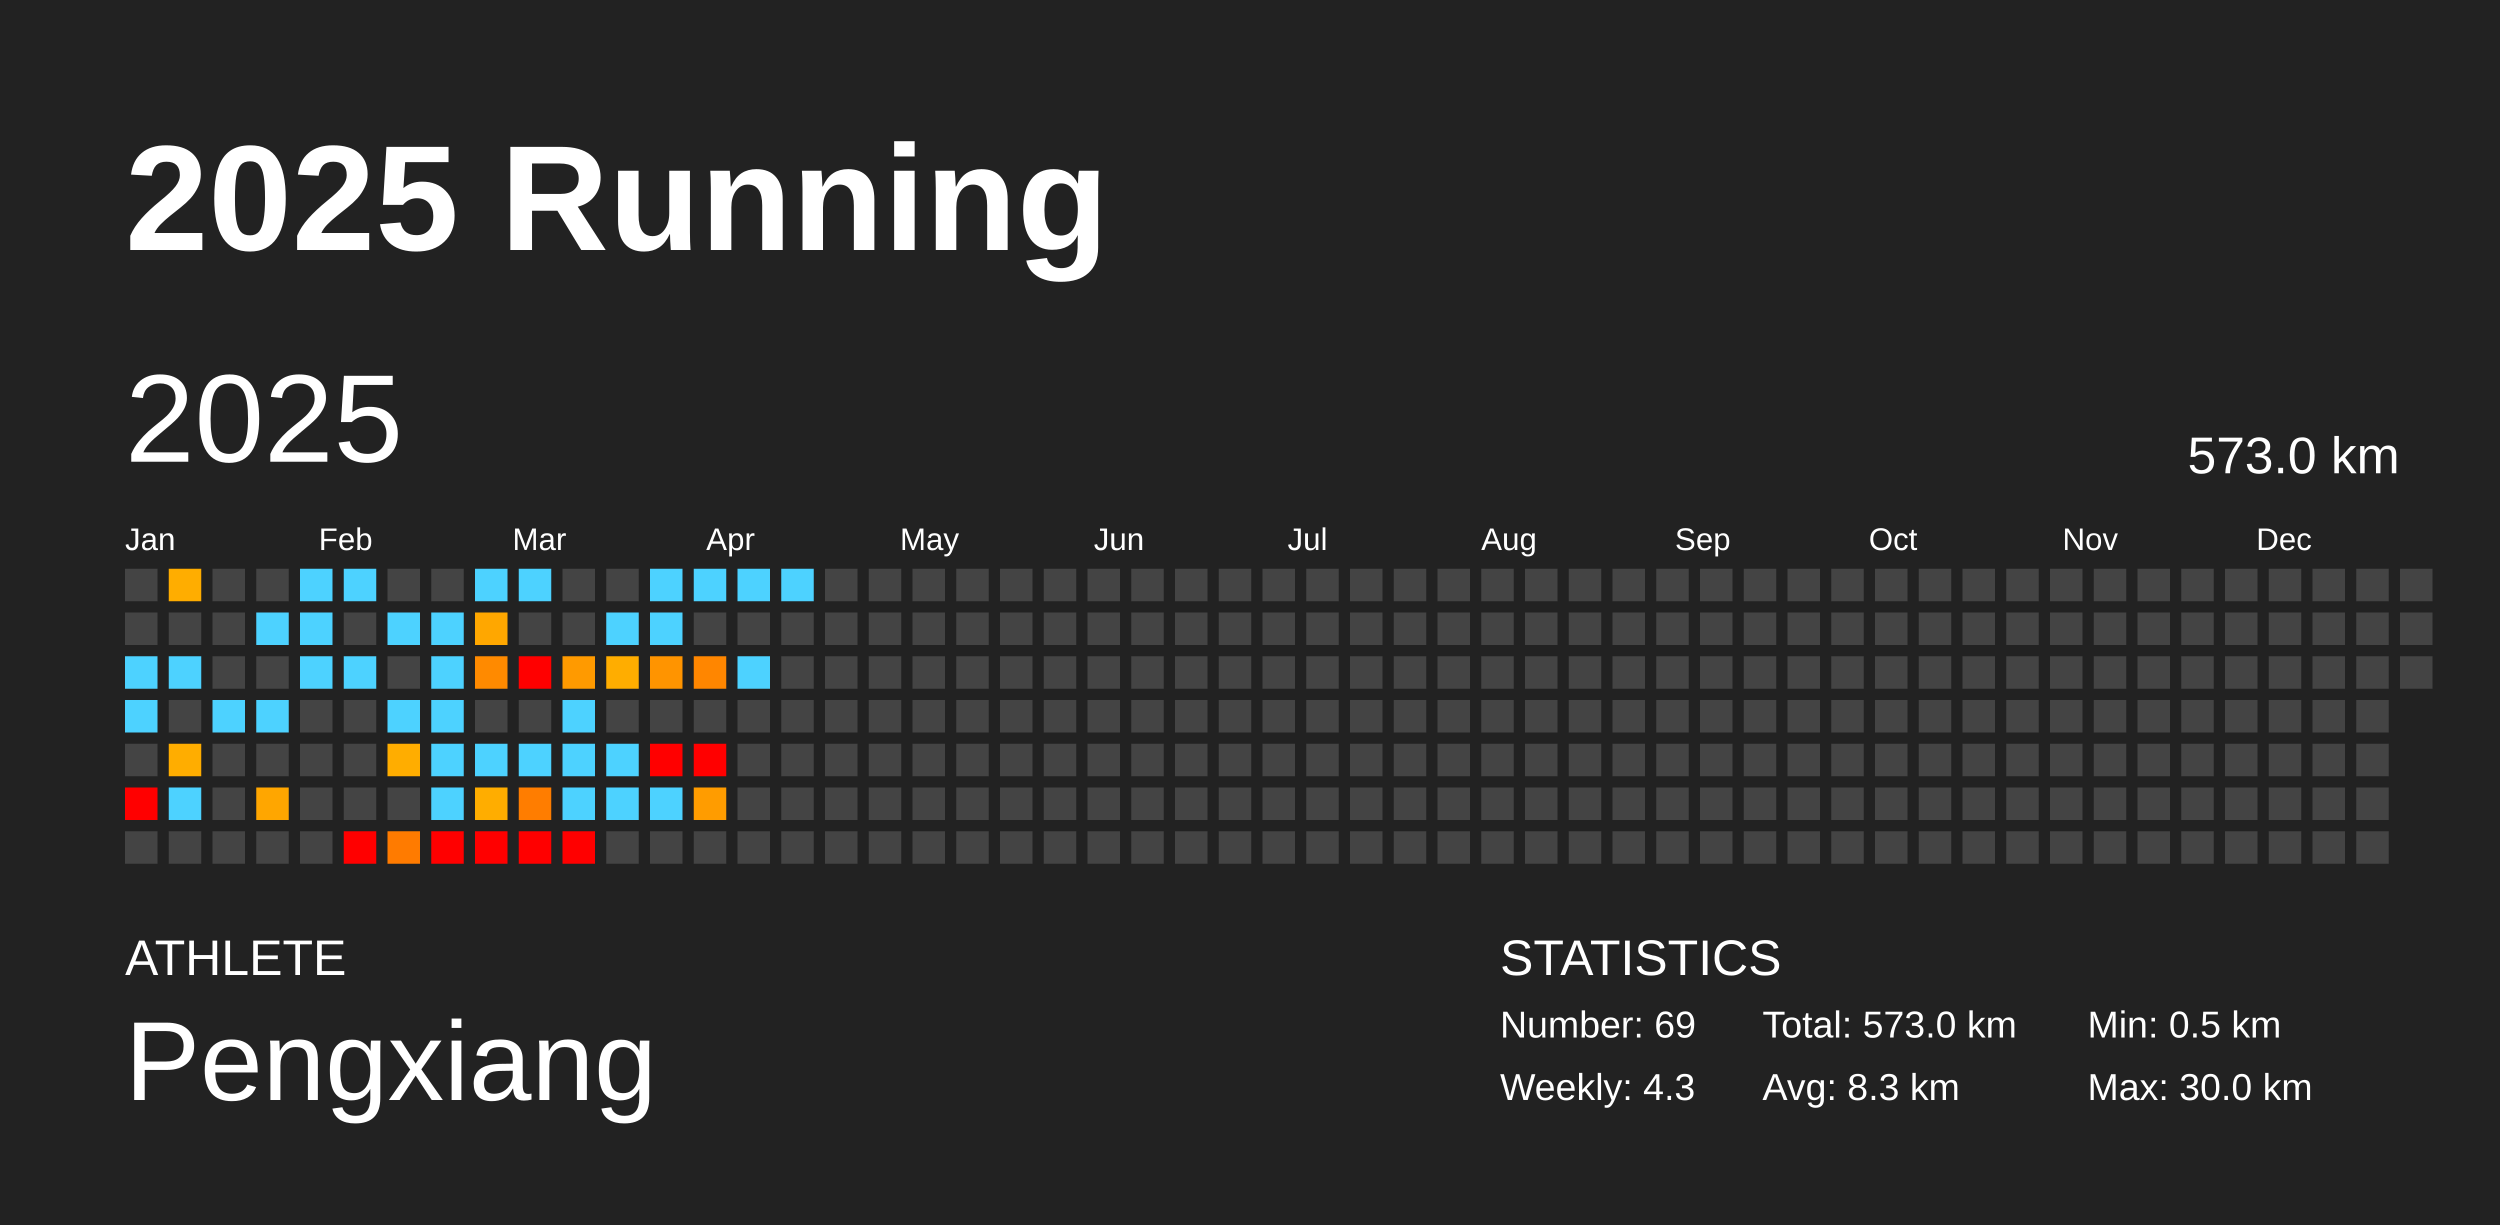
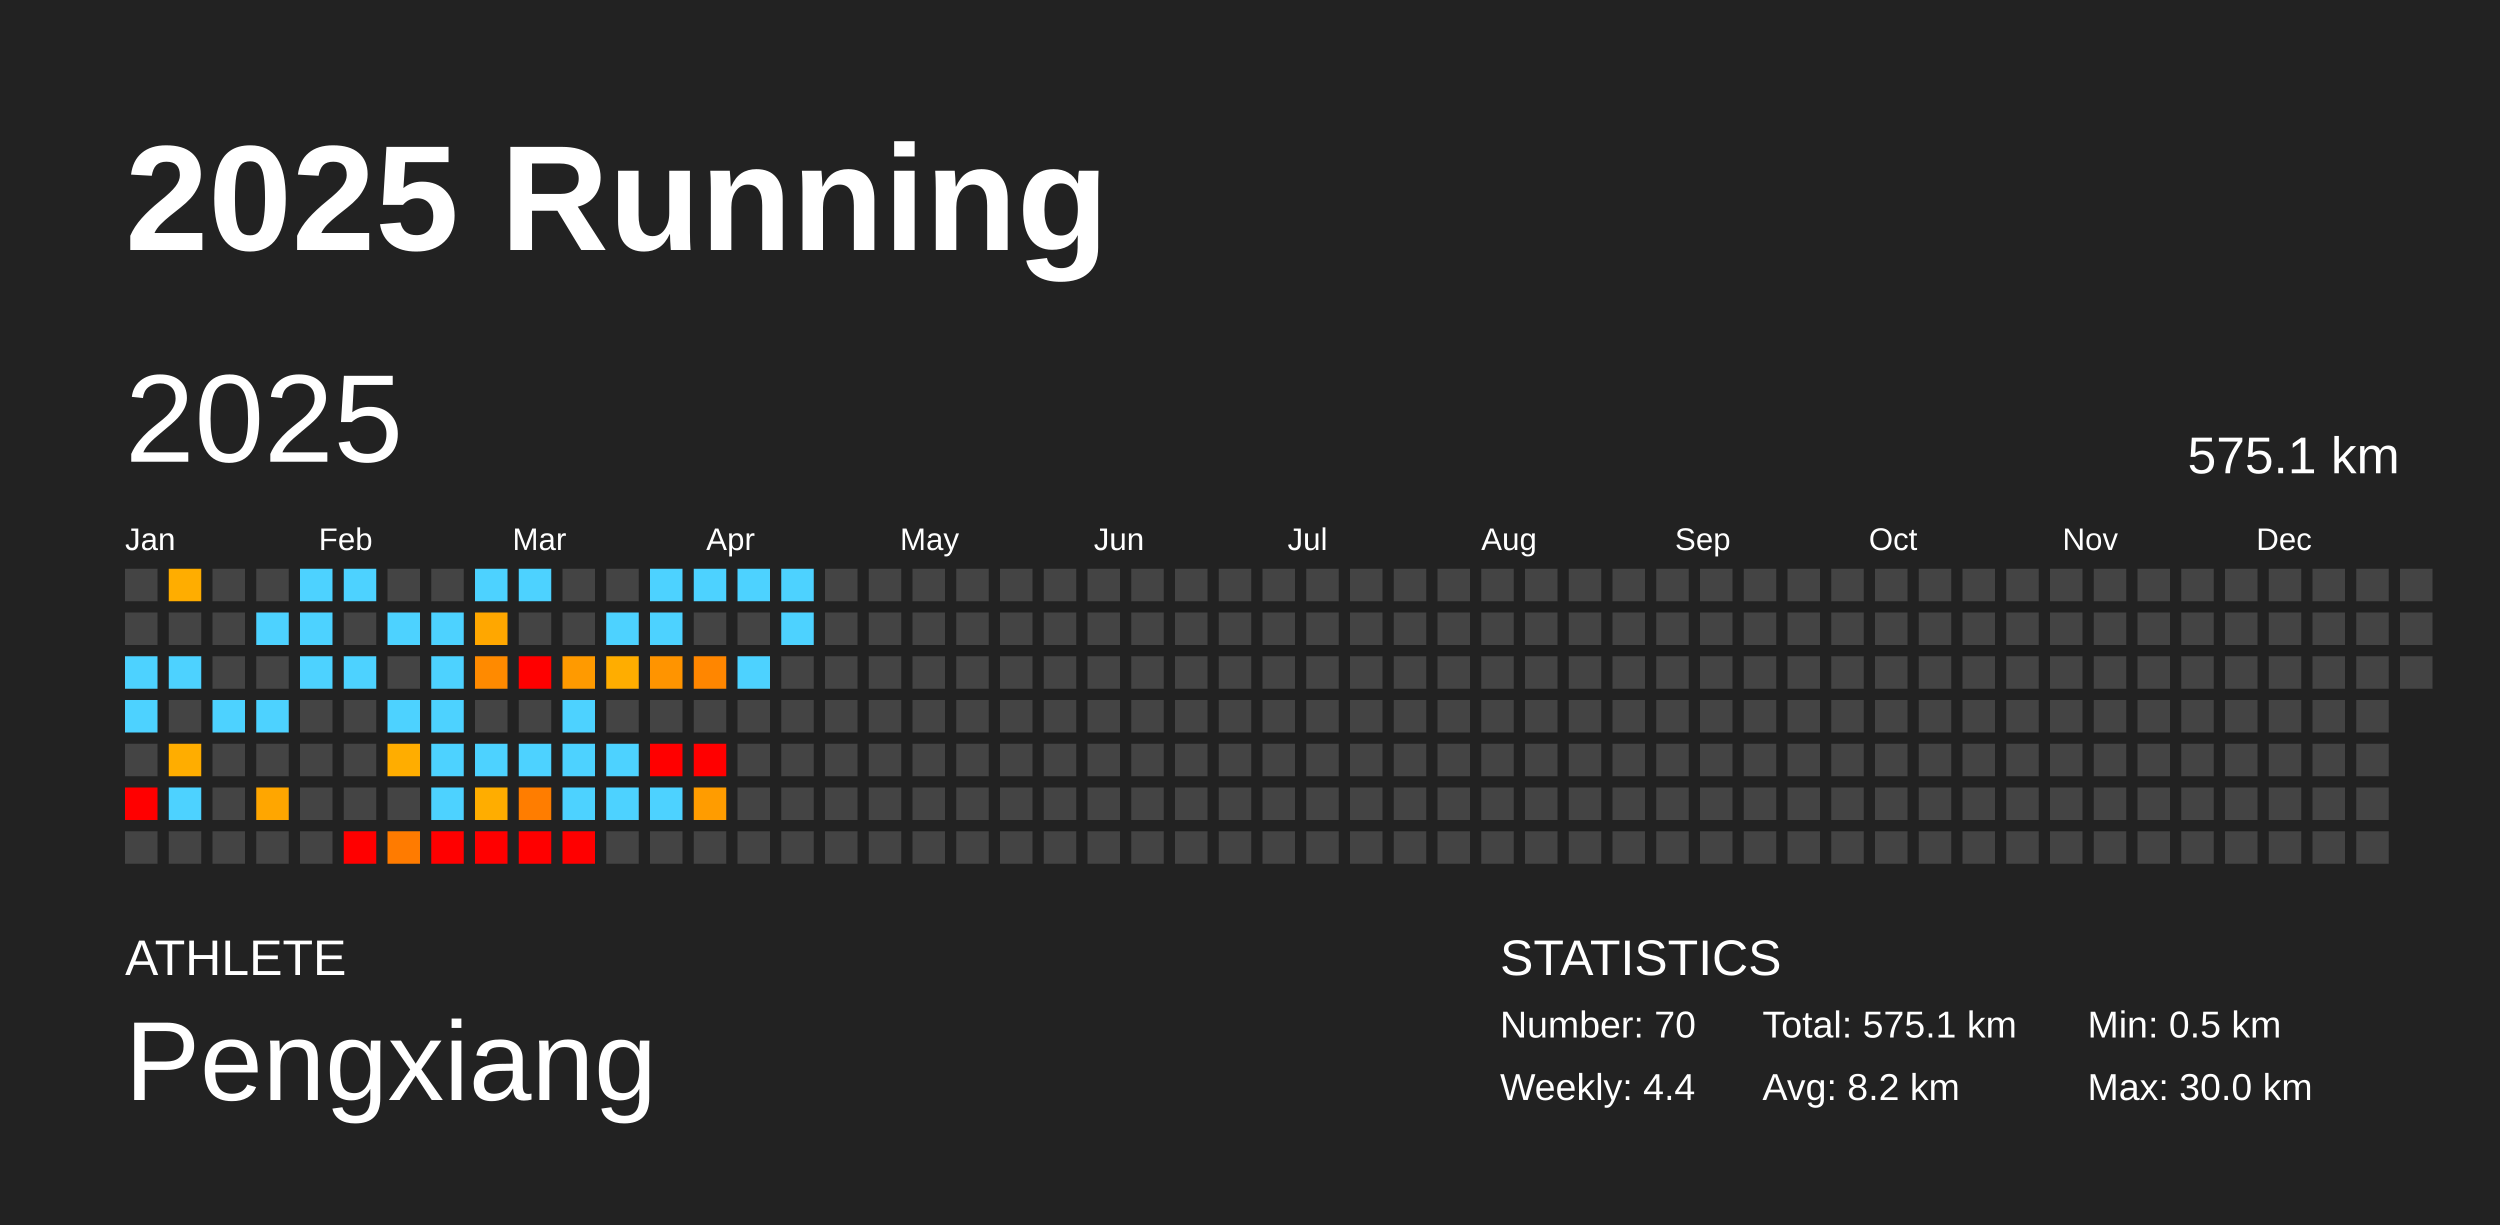
<svg xmlns="http://www.w3.org/2000/svg" baseProfile="full" height="98mm" version="1.1" viewBox="0,0,200,98" width="200mm">
  <defs />
  <rect fill="#222222" height="98" width="200" x="0" y="0" />
  <text fill="#FFFFFF" style="font-size:12px; font-family:Arial; font-weight:bold;" x="10" y="20">2025 Running</text>
  <text fill="#FFFFFF" style="font-size:4px; font-family:Arial" x="10" y="78">ATHLETE</text>
  <text fill="#FFFFFF" style="font-size:9px; font-family:Arial" x="10" y="88">Pengxiang</text>
  <text fill="#FFFFFF" style="font-size:4px; font-family:Arial" x="120" y="78">STATISTICS</text>
-   <text fill="#FFFFFF" style="font-size:3px; font-family:Arial" x="120" y="83">Number: 69</text>
-   <text fill="#FFFFFF" style="font-size:3px; font-family:Arial" x="120" y="88">Weekly: 4.3</text>
-   <text fill="#FFFFFF" style="font-size:3px; font-family:Arial" x="141" y="83">Total: 573.0 km</text>
-   <text fill="#FFFFFF" style="font-size:3px; font-family:Arial" x="141" y="88">Avg: 8.3 km</text>
+   <text fill="#FFFFFF" style="font-size:3px; font-family:Arial" x="120" y="83">Number: 70</text>
+   <text fill="#FFFFFF" style="font-size:3px; font-family:Arial" x="120" y="88">Weekly: 4.4</text>
+   <text fill="#FFFFFF" style="font-size:3px; font-family:Arial" x="141" y="83">Total: 575.1 km</text>
+   <text fill="#FFFFFF" style="font-size:3px; font-family:Arial" x="141" y="88">Avg: 8.2 km</text>
  <text fill="#FFFFFF" style="font-size:3px; font-family:Arial" x="167" y="83">Min: 0.5 km</text>
  <text fill="#FFFFFF" style="font-size:3px; font-family:Arial" x="167" y="88">Max: 30.0 km</text>
  <text dominant-baseline="hanging" fill="#FFFFFF" style="font-size:10.0px; font-family:Arial;" x="10" y="30">2025</text>
-   <text dominant-baseline="hanging" fill="#FFFFFF" style="font-size:4.125px; font-family:Arial;" x="175" y="35">573.0 km</text>
+   <text dominant-baseline="hanging" fill="#FFFFFF" style="font-size:4.125px; font-family:Arial;" x="175" y="35">575.1 km</text>
  <text fill="#FFFFFF" style="font-size:2.5px; font-family:Arial" x="10.0" y="44">Jan</text>
  <text fill="#FFFFFF" style="font-size:2.5px; font-family:Arial" x="25.5" y="44">Feb</text>
  <text fill="#FFFFFF" style="font-size:2.5px; font-family:Arial" x="41.0" y="44">Mar</text>
  <text fill="#FFFFFF" style="font-size:2.5px; font-family:Arial" x="56.5" y="44">Apr</text>
  <text fill="#FFFFFF" style="font-size:2.5px; font-family:Arial" x="72.0" y="44">May</text>
  <text fill="#FFFFFF" style="font-size:2.5px; font-family:Arial" x="87.5" y="44">Jun</text>
  <text fill="#FFFFFF" style="font-size:2.5px; font-family:Arial" x="103.0" y="44">Jul</text>
  <text fill="#FFFFFF" style="font-size:2.5px; font-family:Arial" x="118.5" y="44">Aug</text>
  <text fill="#FFFFFF" style="font-size:2.5px; font-family:Arial" x="134.0" y="44">Sep</text>
  <text fill="#FFFFFF" style="font-size:2.5px; font-family:Arial" x="149.5" y="44">Oct</text>
  <text fill="#FFFFFF" style="font-size:2.5px; font-family:Arial" x="165.0" y="44">Nov</text>
  <text fill="#FFFFFF" style="font-size:2.5px; font-family:Arial" x="180.5" y="44">Dec</text>
  <rect fill="#444444" height="2.6" width="2.6" x="10.0" y="45.5" />
  <rect fill="#444444" height="2.6" width="2.6" x="10.0" y="49.0" />
  <rect fill="#4dd2ff" height="2.6" width="2.6" x="10.0" y="52.5" />
  <rect fill="#4dd2ff" height="2.6" width="2.6" x="10.0" y="56.0" />
  <rect fill="#444444" height="2.6" width="2.6" x="10.0" y="59.5" />
  <rect fill="red" height="2.6" width="2.6" x="10.0" y="63.0" />
  <rect fill="#444444" height="2.6" width="2.6" x="10.0" y="66.5" />
  <rect fill="#ffad00" height="2.6" width="2.6" x="13.5" y="45.5" />
  <rect fill="#444444" height="2.6" width="2.6" x="13.5" y="49.0" />
  <rect fill="#4dd2ff" height="2.6" width="2.6" x="13.5" y="52.5" />
  <rect fill="#444444" height="2.6" width="2.6" x="13.5" y="56.0" />
  <rect fill="#ffad00" height="2.6" width="2.6" x="13.5" y="59.5" />
  <rect fill="#4dd2ff" height="2.6" width="2.6" x="13.5" y="63.0" />
  <rect fill="#444444" height="2.6" width="2.6" x="13.5" y="66.5" />
  <rect fill="#444444" height="2.6" width="2.6" x="17.0" y="45.5" />
  <rect fill="#444444" height="2.6" width="2.6" x="17.0" y="49.0" />
  <rect fill="#444444" height="2.6" width="2.6" x="17.0" y="52.5" />
  <rect fill="#4dd2ff" height="2.6" width="2.6" x="17.0" y="56.0" />
  <rect fill="#444444" height="2.6" width="2.6" x="17.0" y="59.5" />
  <rect fill="#444444" height="2.6" width="2.6" x="17.0" y="63.0" />
  <rect fill="#444444" height="2.6" width="2.6" x="17.0" y="66.5" />
  <rect fill="#444444" height="2.6" width="2.6" x="20.5" y="45.5" />
  <rect fill="#4dd2ff" height="2.6" width="2.6" x="20.5" y="49.0" />
  <rect fill="#444444" height="2.6" width="2.6" x="20.5" y="52.5" />
  <rect fill="#4dd2ff" height="2.6" width="2.6" x="20.5" y="56.0" />
  <rect fill="#444444" height="2.6" width="2.6" x="20.5" y="59.5" />
  <rect fill="#ffa600" height="2.6" width="2.6" x="20.5" y="63.0" />
  <rect fill="#444444" height="2.6" width="2.6" x="20.5" y="66.5" />
  <rect fill="#4dd2ff" height="2.6" width="2.6" x="24.0" y="45.5" />
  <rect fill="#4dd2ff" height="2.6" width="2.6" x="24.0" y="49.0" />
  <rect fill="#4dd2ff" height="2.6" width="2.6" x="24.0" y="52.5" />
  <rect fill="#444444" height="2.6" width="2.6" x="24.0" y="56.0" />
  <rect fill="#444444" height="2.6" width="2.6" x="24.0" y="59.5" />
  <rect fill="#444444" height="2.6" width="2.6" x="24.0" y="63.0" />
  <rect fill="#444444" height="2.6" width="2.6" x="24.0" y="66.5" />
  <rect fill="#4dd2ff" height="2.6" width="2.6" x="27.5" y="45.5" />
  <rect fill="#444444" height="2.6" width="2.6" x="27.5" y="49.0" />
  <rect fill="#4dd2ff" height="2.6" width="2.6" x="27.5" y="52.5" />
  <rect fill="#444444" height="2.6" width="2.6" x="27.5" y="56.0" />
  <rect fill="#444444" height="2.6" width="2.6" x="27.5" y="59.5" />
  <rect fill="#444444" height="2.6" width="2.6" x="27.5" y="63.0" />
  <rect fill="red" height="2.6" width="2.6" x="27.5" y="66.5" />
  <rect fill="#444444" height="2.6" width="2.6" x="31.0" y="45.5" />
  <rect fill="#4dd2ff" height="2.6" width="2.6" x="31.0" y="49.0" />
  <rect fill="#444444" height="2.6" width="2.6" x="31.0" y="52.5" />
  <rect fill="#4dd2ff" height="2.6" width="2.6" x="31.0" y="56.0" />
  <rect fill="#ffad00" height="2.6" width="2.6" x="31.0" y="59.5" />
  <rect fill="#444444" height="2.6" width="2.6" x="31.0" y="63.0" />
  <rect fill="#ff7b00" height="2.6" width="2.6" x="31.0" y="66.5" />
  <rect fill="#444444" height="2.6" width="2.6" x="34.5" y="45.5" />
  <rect fill="#4dd2ff" height="2.6" width="2.6" x="34.5" y="49.0" />
  <rect fill="#4dd2ff" height="2.6" width="2.6" x="34.5" y="52.5" />
  <rect fill="#4dd2ff" height="2.6" width="2.6" x="34.5" y="56.0" />
  <rect fill="#4dd2ff" height="2.6" width="2.6" x="34.5" y="59.5" />
  <rect fill="#4dd2ff" height="2.6" width="2.6" x="34.5" y="63.0" />
  <rect fill="red" height="2.6" width="2.6" x="34.5" y="66.5" />
  <rect fill="#4dd2ff" height="2.6" width="2.6" x="38.0" y="45.5" />
  <rect fill="#ffa700" height="2.6" width="2.6" x="38.0" y="49.0" />
  <rect fill="#ff8a00" height="2.6" width="2.6" x="38.0" y="52.5" />
  <rect fill="#444444" height="2.6" width="2.6" x="38.0" y="56.0" />
  <rect fill="#4dd2ff" height="2.6" width="2.6" x="38.0" y="59.5" />
  <rect fill="#ffad00" height="2.6" width="2.6" x="38.0" y="63.0" />
  <rect fill="red" height="2.6" width="2.6" x="38.0" y="66.5" />
  <rect fill="#4dd2ff" height="2.6" width="2.6" x="41.5" y="45.5" />
  <rect fill="#444444" height="2.6" width="2.6" x="41.5" y="49.0" />
  <rect fill="red" height="2.6" width="2.6" x="41.5" y="52.5" />
  <rect fill="#444444" height="2.6" width="2.6" x="41.5" y="56.0" />
  <rect fill="#4dd2ff" height="2.6" width="2.6" x="41.5" y="59.5" />
  <rect fill="#ff7d00" height="2.6" width="2.6" x="41.5" y="63.0" />
  <rect fill="red" height="2.6" width="2.6" x="41.5" y="66.5" />
  <rect fill="#444444" height="2.6" width="2.6" x="45.0" y="45.5" />
  <rect fill="#444444" height="2.6" width="2.6" x="45.0" y="49.0" />
  <rect fill="#ff9a00" height="2.6" width="2.6" x="45.0" y="52.5" />
  <rect fill="#4dd2ff" height="2.6" width="2.6" x="45.0" y="56.0" />
  <rect fill="#4dd2ff" height="2.6" width="2.6" x="45.0" y="59.5" />
  <rect fill="#4dd2ff" height="2.6" width="2.6" x="45.0" y="63.0" />
  <rect fill="red" height="2.6" width="2.6" x="45.0" y="66.5" />
  <rect fill="#444444" height="2.6" width="2.6" x="48.5" y="45.5" />
  <rect fill="#4dd2ff" height="2.6" width="2.6" x="48.5" y="49.0" />
  <rect fill="#ffad00" height="2.6" width="2.6" x="48.5" y="52.5" />
  <rect fill="#444444" height="2.6" width="2.6" x="48.5" y="56.0" />
  <rect fill="#4dd2ff" height="2.6" width="2.6" x="48.5" y="59.5" />
  <rect fill="#4dd2ff" height="2.6" width="2.6" x="48.5" y="63.0" />
  <rect fill="#444444" height="2.6" width="2.6" x="48.5" y="66.5" />
  <rect fill="#4dd2ff" height="2.6" width="2.6" x="52.0" y="45.5" />
  <rect fill="#4dd2ff" height="2.6" width="2.6" x="52.0" y="49.0" />
  <rect fill="#ff9400" height="2.6" width="2.6" x="52.0" y="52.5" />
  <rect fill="#444444" height="2.6" width="2.6" x="52.0" y="56.0" />
  <rect fill="red" height="2.6" width="2.6" x="52.0" y="59.5" />
  <rect fill="#4dd2ff" height="2.6" width="2.6" x="52.0" y="63.0" />
  <rect fill="#444444" height="2.6" width="2.6" x="52.0" y="66.5" />
  <rect fill="#4dd2ff" height="2.6" width="2.6" x="55.5" y="45.5" />
  <rect fill="#444444" height="2.6" width="2.6" x="55.5" y="49.0" />
  <rect fill="#ff8600" height="2.6" width="2.6" x="55.5" y="52.5" />
  <rect fill="#444444" height="2.6" width="2.6" x="55.5" y="56.0" />
  <rect fill="red" height="2.6" width="2.6" x="55.5" y="59.5" />
  <rect fill="#ff9c00" height="2.6" width="2.6" x="55.5" y="63.0" />
  <rect fill="#444444" height="2.6" width="2.6" x="55.5" y="66.5" />
  <rect fill="#4dd2ff" height="2.6" width="2.6" x="59.0" y="45.5" />
  <rect fill="#444444" height="2.6" width="2.6" x="59.0" y="49.0" />
  <rect fill="#4dd2ff" height="2.6" width="2.6" x="59.0" y="52.5" />
  <rect fill="#444444" height="2.6" width="2.6" x="59.0" y="56.0" />
  <rect fill="#444444" height="2.6" width="2.6" x="59.0" y="59.5" />
  <rect fill="#444444" height="2.6" width="2.6" x="59.0" y="63.0" />
  <rect fill="#444444" height="2.6" width="2.6" x="59.0" y="66.5" />
  <rect fill="#4dd2ff" height="2.6" width="2.6" x="62.5" y="45.5" />
-   <rect fill="#444444" height="2.6" width="2.6" x="62.5" y="49.0" />
+   <rect fill="#4dd2ff" height="2.6" width="2.6" x="62.5" y="49.0" />
  <rect fill="#444444" height="2.6" width="2.6" x="62.5" y="52.5" />
  <rect fill="#444444" height="2.6" width="2.6" x="62.5" y="56.0" />
  <rect fill="#444444" height="2.6" width="2.6" x="62.5" y="59.5" />
  <rect fill="#444444" height="2.6" width="2.6" x="62.5" y="63.0" />
  <rect fill="#444444" height="2.6" width="2.6" x="62.5" y="66.5" />
  <rect fill="#444444" height="2.6" width="2.6" x="66.0" y="45.5" />
  <rect fill="#444444" height="2.6" width="2.6" x="66.0" y="49.0" />
  <rect fill="#444444" height="2.6" width="2.6" x="66.0" y="52.5" />
  <rect fill="#444444" height="2.6" width="2.6" x="66.0" y="56.0" />
  <rect fill="#444444" height="2.6" width="2.6" x="66.0" y="59.5" />
  <rect fill="#444444" height="2.6" width="2.6" x="66.0" y="63.0" />
  <rect fill="#444444" height="2.6" width="2.6" x="66.0" y="66.5" />
  <rect fill="#444444" height="2.6" width="2.6" x="69.5" y="45.5" />
  <rect fill="#444444" height="2.6" width="2.6" x="69.5" y="49.0" />
  <rect fill="#444444" height="2.6" width="2.6" x="69.5" y="52.5" />
  <rect fill="#444444" height="2.6" width="2.6" x="69.5" y="56.0" />
  <rect fill="#444444" height="2.6" width="2.6" x="69.5" y="59.5" />
  <rect fill="#444444" height="2.6" width="2.6" x="69.5" y="63.0" />
  <rect fill="#444444" height="2.6" width="2.6" x="69.5" y="66.5" />
  <rect fill="#444444" height="2.6" width="2.6" x="73.0" y="45.5" />
  <rect fill="#444444" height="2.6" width="2.6" x="73.0" y="49.0" />
  <rect fill="#444444" height="2.6" width="2.6" x="73.0" y="52.5" />
  <rect fill="#444444" height="2.6" width="2.6" x="73.0" y="56.0" />
  <rect fill="#444444" height="2.6" width="2.6" x="73.0" y="59.5" />
  <rect fill="#444444" height="2.6" width="2.6" x="73.0" y="63.0" />
  <rect fill="#444444" height="2.6" width="2.6" x="73.0" y="66.5" />
  <rect fill="#444444" height="2.6" width="2.6" x="76.5" y="45.5" />
  <rect fill="#444444" height="2.6" width="2.6" x="76.5" y="49.0" />
  <rect fill="#444444" height="2.6" width="2.6" x="76.5" y="52.5" />
  <rect fill="#444444" height="2.6" width="2.6" x="76.5" y="56.0" />
  <rect fill="#444444" height="2.6" width="2.6" x="76.5" y="59.5" />
  <rect fill="#444444" height="2.6" width="2.6" x="76.5" y="63.0" />
  <rect fill="#444444" height="2.6" width="2.6" x="76.5" y="66.5" />
  <rect fill="#444444" height="2.6" width="2.6" x="80.0" y="45.5" />
  <rect fill="#444444" height="2.6" width="2.6" x="80.0" y="49.0" />
  <rect fill="#444444" height="2.6" width="2.6" x="80.0" y="52.5" />
  <rect fill="#444444" height="2.6" width="2.6" x="80.0" y="56.0" />
  <rect fill="#444444" height="2.6" width="2.6" x="80.0" y="59.5" />
  <rect fill="#444444" height="2.6" width="2.6" x="80.0" y="63.0" />
  <rect fill="#444444" height="2.6" width="2.6" x="80.0" y="66.5" />
  <rect fill="#444444" height="2.6" width="2.6" x="83.5" y="45.5" />
  <rect fill="#444444" height="2.6" width="2.6" x="83.5" y="49.0" />
  <rect fill="#444444" height="2.6" width="2.6" x="83.5" y="52.5" />
  <rect fill="#444444" height="2.6" width="2.6" x="83.5" y="56.0" />
  <rect fill="#444444" height="2.6" width="2.6" x="83.5" y="59.5" />
  <rect fill="#444444" height="2.6" width="2.6" x="83.5" y="63.0" />
  <rect fill="#444444" height="2.6" width="2.6" x="83.5" y="66.5" />
  <rect fill="#444444" height="2.6" width="2.6" x="87.0" y="45.5" />
  <rect fill="#444444" height="2.6" width="2.6" x="87.0" y="49.0" />
  <rect fill="#444444" height="2.6" width="2.6" x="87.0" y="52.5" />
  <rect fill="#444444" height="2.6" width="2.6" x="87.0" y="56.0" />
  <rect fill="#444444" height="2.6" width="2.6" x="87.0" y="59.5" />
  <rect fill="#444444" height="2.6" width="2.6" x="87.0" y="63.0" />
  <rect fill="#444444" height="2.6" width="2.6" x="87.0" y="66.5" />
  <rect fill="#444444" height="2.6" width="2.6" x="90.5" y="45.5" />
  <rect fill="#444444" height="2.6" width="2.6" x="90.5" y="49.0" />
  <rect fill="#444444" height="2.6" width="2.6" x="90.5" y="52.5" />
  <rect fill="#444444" height="2.6" width="2.6" x="90.5" y="56.0" />
  <rect fill="#444444" height="2.6" width="2.6" x="90.5" y="59.5" />
  <rect fill="#444444" height="2.6" width="2.6" x="90.5" y="63.0" />
  <rect fill="#444444" height="2.6" width="2.6" x="90.5" y="66.5" />
  <rect fill="#444444" height="2.6" width="2.6" x="94.0" y="45.5" />
  <rect fill="#444444" height="2.6" width="2.6" x="94.0" y="49.0" />
  <rect fill="#444444" height="2.6" width="2.6" x="94.0" y="52.5" />
  <rect fill="#444444" height="2.6" width="2.6" x="94.0" y="56.0" />
  <rect fill="#444444" height="2.6" width="2.6" x="94.0" y="59.5" />
  <rect fill="#444444" height="2.6" width="2.6" x="94.0" y="63.0" />
  <rect fill="#444444" height="2.6" width="2.6" x="94.0" y="66.5" />
  <rect fill="#444444" height="2.6" width="2.6" x="97.5" y="45.5" />
  <rect fill="#444444" height="2.6" width="2.6" x="97.5" y="49.0" />
  <rect fill="#444444" height="2.6" width="2.6" x="97.5" y="52.5" />
  <rect fill="#444444" height="2.6" width="2.6" x="97.5" y="56.0" />
  <rect fill="#444444" height="2.6" width="2.6" x="97.5" y="59.5" />
  <rect fill="#444444" height="2.6" width="2.6" x="97.5" y="63.0" />
  <rect fill="#444444" height="2.6" width="2.6" x="97.5" y="66.5" />
  <rect fill="#444444" height="2.6" width="2.6" x="101.0" y="45.5" />
  <rect fill="#444444" height="2.6" width="2.6" x="101.0" y="49.0" />
  <rect fill="#444444" height="2.6" width="2.6" x="101.0" y="52.5" />
  <rect fill="#444444" height="2.6" width="2.6" x="101.0" y="56.0" />
  <rect fill="#444444" height="2.6" width="2.6" x="101.0" y="59.5" />
  <rect fill="#444444" height="2.6" width="2.6" x="101.0" y="63.0" />
  <rect fill="#444444" height="2.6" width="2.6" x="101.0" y="66.5" />
  <rect fill="#444444" height="2.6" width="2.6" x="104.5" y="45.5" />
  <rect fill="#444444" height="2.6" width="2.6" x="104.5" y="49.0" />
  <rect fill="#444444" height="2.6" width="2.6" x="104.5" y="52.5" />
  <rect fill="#444444" height="2.6" width="2.6" x="104.5" y="56.0" />
  <rect fill="#444444" height="2.6" width="2.6" x="104.5" y="59.5" />
  <rect fill="#444444" height="2.6" width="2.6" x="104.5" y="63.0" />
  <rect fill="#444444" height="2.6" width="2.6" x="104.5" y="66.5" />
  <rect fill="#444444" height="2.6" width="2.6" x="108.0" y="45.5" />
  <rect fill="#444444" height="2.6" width="2.6" x="108.0" y="49.0" />
  <rect fill="#444444" height="2.6" width="2.6" x="108.0" y="52.5" />
  <rect fill="#444444" height="2.6" width="2.6" x="108.0" y="56.0" />
  <rect fill="#444444" height="2.6" width="2.6" x="108.0" y="59.5" />
  <rect fill="#444444" height="2.6" width="2.6" x="108.0" y="63.0" />
  <rect fill="#444444" height="2.6" width="2.6" x="108.0" y="66.5" />
  <rect fill="#444444" height="2.6" width="2.6" x="111.5" y="45.5" />
  <rect fill="#444444" height="2.6" width="2.6" x="111.5" y="49.0" />
  <rect fill="#444444" height="2.6" width="2.6" x="111.5" y="52.5" />
  <rect fill="#444444" height="2.6" width="2.6" x="111.5" y="56.0" />
  <rect fill="#444444" height="2.6" width="2.6" x="111.5" y="59.5" />
  <rect fill="#444444" height="2.6" width="2.6" x="111.5" y="63.0" />
  <rect fill="#444444" height="2.6" width="2.6" x="111.5" y="66.5" />
  <rect fill="#444444" height="2.6" width="2.6" x="115.0" y="45.5" />
  <rect fill="#444444" height="2.6" width="2.6" x="115.0" y="49.0" />
  <rect fill="#444444" height="2.6" width="2.6" x="115.0" y="52.5" />
  <rect fill="#444444" height="2.6" width="2.6" x="115.0" y="56.0" />
  <rect fill="#444444" height="2.6" width="2.6" x="115.0" y="59.5" />
  <rect fill="#444444" height="2.6" width="2.6" x="115.0" y="63.0" />
  <rect fill="#444444" height="2.6" width="2.6" x="115.0" y="66.5" />
  <rect fill="#444444" height="2.6" width="2.6" x="118.5" y="45.5" />
  <rect fill="#444444" height="2.6" width="2.6" x="118.5" y="49.0" />
  <rect fill="#444444" height="2.6" width="2.6" x="118.5" y="52.5" />
  <rect fill="#444444" height="2.6" width="2.6" x="118.5" y="56.0" />
  <rect fill="#444444" height="2.6" width="2.6" x="118.5" y="59.5" />
  <rect fill="#444444" height="2.6" width="2.6" x="118.5" y="63.0" />
  <rect fill="#444444" height="2.6" width="2.6" x="118.5" y="66.5" />
  <rect fill="#444444" height="2.6" width="2.6" x="122.0" y="45.5" />
  <rect fill="#444444" height="2.6" width="2.6" x="122.0" y="49.0" />
  <rect fill="#444444" height="2.6" width="2.6" x="122.0" y="52.5" />
  <rect fill="#444444" height="2.6" width="2.6" x="122.0" y="56.0" />
  <rect fill="#444444" height="2.6" width="2.6" x="122.0" y="59.5" />
  <rect fill="#444444" height="2.6" width="2.6" x="122.0" y="63.0" />
  <rect fill="#444444" height="2.6" width="2.6" x="122.0" y="66.5" />
  <rect fill="#444444" height="2.6" width="2.6" x="125.5" y="45.5" />
  <rect fill="#444444" height="2.6" width="2.6" x="125.5" y="49.0" />
  <rect fill="#444444" height="2.6" width="2.6" x="125.5" y="52.5" />
  <rect fill="#444444" height="2.6" width="2.6" x="125.5" y="56.0" />
  <rect fill="#444444" height="2.6" width="2.6" x="125.5" y="59.5" />
  <rect fill="#444444" height="2.6" width="2.6" x="125.5" y="63.0" />
  <rect fill="#444444" height="2.6" width="2.6" x="125.5" y="66.5" />
  <rect fill="#444444" height="2.6" width="2.6" x="129.0" y="45.5" />
  <rect fill="#444444" height="2.6" width="2.6" x="129.0" y="49.0" />
  <rect fill="#444444" height="2.6" width="2.6" x="129.0" y="52.5" />
  <rect fill="#444444" height="2.6" width="2.6" x="129.0" y="56.0" />
  <rect fill="#444444" height="2.6" width="2.6" x="129.0" y="59.5" />
  <rect fill="#444444" height="2.6" width="2.6" x="129.0" y="63.0" />
  <rect fill="#444444" height="2.6" width="2.6" x="129.0" y="66.5" />
  <rect fill="#444444" height="2.6" width="2.6" x="132.5" y="45.5" />
  <rect fill="#444444" height="2.6" width="2.6" x="132.5" y="49.0" />
  <rect fill="#444444" height="2.6" width="2.6" x="132.5" y="52.5" />
  <rect fill="#444444" height="2.6" width="2.6" x="132.5" y="56.0" />
  <rect fill="#444444" height="2.6" width="2.6" x="132.5" y="59.5" />
  <rect fill="#444444" height="2.6" width="2.6" x="132.5" y="63.0" />
  <rect fill="#444444" height="2.6" width="2.6" x="132.5" y="66.5" />
  <rect fill="#444444" height="2.6" width="2.6" x="136.0" y="45.5" />
  <rect fill="#444444" height="2.6" width="2.6" x="136.0" y="49.0" />
  <rect fill="#444444" height="2.6" width="2.6" x="136.0" y="52.5" />
  <rect fill="#444444" height="2.6" width="2.6" x="136.0" y="56.0" />
  <rect fill="#444444" height="2.6" width="2.6" x="136.0" y="59.5" />
  <rect fill="#444444" height="2.6" width="2.6" x="136.0" y="63.0" />
  <rect fill="#444444" height="2.6" width="2.6" x="136.0" y="66.5" />
  <rect fill="#444444" height="2.6" width="2.6" x="139.5" y="45.5" />
  <rect fill="#444444" height="2.6" width="2.6" x="139.5" y="49.0" />
  <rect fill="#444444" height="2.6" width="2.6" x="139.5" y="52.5" />
  <rect fill="#444444" height="2.6" width="2.6" x="139.5" y="56.0" />
  <rect fill="#444444" height="2.6" width="2.6" x="139.5" y="59.5" />
  <rect fill="#444444" height="2.6" width="2.6" x="139.5" y="63.0" />
  <rect fill="#444444" height="2.6" width="2.6" x="139.5" y="66.5" />
  <rect fill="#444444" height="2.6" width="2.6" x="143.0" y="45.5" />
  <rect fill="#444444" height="2.6" width="2.6" x="143.0" y="49.0" />
  <rect fill="#444444" height="2.6" width="2.6" x="143.0" y="52.5" />
  <rect fill="#444444" height="2.6" width="2.6" x="143.0" y="56.0" />
  <rect fill="#444444" height="2.6" width="2.6" x="143.0" y="59.5" />
  <rect fill="#444444" height="2.6" width="2.6" x="143.0" y="63.0" />
  <rect fill="#444444" height="2.6" width="2.6" x="143.0" y="66.5" />
  <rect fill="#444444" height="2.6" width="2.6" x="146.5" y="45.5" />
  <rect fill="#444444" height="2.6" width="2.6" x="146.5" y="49.0" />
  <rect fill="#444444" height="2.6" width="2.6" x="146.5" y="52.5" />
  <rect fill="#444444" height="2.6" width="2.6" x="146.5" y="56.0" />
  <rect fill="#444444" height="2.6" width="2.6" x="146.5" y="59.5" />
  <rect fill="#444444" height="2.6" width="2.6" x="146.5" y="63.0" />
  <rect fill="#444444" height="2.6" width="2.6" x="146.5" y="66.5" />
  <rect fill="#444444" height="2.6" width="2.6" x="150.0" y="45.5" />
  <rect fill="#444444" height="2.6" width="2.6" x="150.0" y="49.0" />
  <rect fill="#444444" height="2.6" width="2.6" x="150.0" y="52.5" />
  <rect fill="#444444" height="2.6" width="2.6" x="150.0" y="56.0" />
  <rect fill="#444444" height="2.6" width="2.6" x="150.0" y="59.5" />
  <rect fill="#444444" height="2.6" width="2.6" x="150.0" y="63.0" />
  <rect fill="#444444" height="2.6" width="2.6" x="150.0" y="66.5" />
  <rect fill="#444444" height="2.6" width="2.6" x="153.5" y="45.5" />
  <rect fill="#444444" height="2.6" width="2.6" x="153.5" y="49.0" />
  <rect fill="#444444" height="2.6" width="2.6" x="153.5" y="52.5" />
  <rect fill="#444444" height="2.6" width="2.6" x="153.5" y="56.0" />
  <rect fill="#444444" height="2.6" width="2.6" x="153.5" y="59.5" />
  <rect fill="#444444" height="2.6" width="2.6" x="153.5" y="63.0" />
  <rect fill="#444444" height="2.6" width="2.6" x="153.5" y="66.5" />
  <rect fill="#444444" height="2.6" width="2.6" x="157.0" y="45.5" />
  <rect fill="#444444" height="2.6" width="2.6" x="157.0" y="49.0" />
  <rect fill="#444444" height="2.6" width="2.6" x="157.0" y="52.5" />
  <rect fill="#444444" height="2.6" width="2.6" x="157.0" y="56.0" />
  <rect fill="#444444" height="2.6" width="2.6" x="157.0" y="59.5" />
  <rect fill="#444444" height="2.6" width="2.6" x="157.0" y="63.0" />
  <rect fill="#444444" height="2.6" width="2.6" x="157.0" y="66.5" />
  <rect fill="#444444" height="2.6" width="2.6" x="160.5" y="45.5" />
  <rect fill="#444444" height="2.6" width="2.6" x="160.5" y="49.0" />
  <rect fill="#444444" height="2.6" width="2.6" x="160.5" y="52.5" />
  <rect fill="#444444" height="2.6" width="2.6" x="160.5" y="56.0" />
  <rect fill="#444444" height="2.6" width="2.6" x="160.5" y="59.5" />
  <rect fill="#444444" height="2.6" width="2.6" x="160.5" y="63.0" />
  <rect fill="#444444" height="2.6" width="2.6" x="160.5" y="66.5" />
  <rect fill="#444444" height="2.6" width="2.6" x="164.0" y="45.5" />
  <rect fill="#444444" height="2.6" width="2.6" x="164.0" y="49.0" />
  <rect fill="#444444" height="2.6" width="2.6" x="164.0" y="52.5" />
  <rect fill="#444444" height="2.6" width="2.6" x="164.0" y="56.0" />
  <rect fill="#444444" height="2.6" width="2.6" x="164.0" y="59.5" />
  <rect fill="#444444" height="2.6" width="2.6" x="164.0" y="63.0" />
  <rect fill="#444444" height="2.6" width="2.6" x="164.0" y="66.5" />
  <rect fill="#444444" height="2.6" width="2.6" x="167.5" y="45.5" />
  <rect fill="#444444" height="2.6" width="2.6" x="167.5" y="49.0" />
  <rect fill="#444444" height="2.6" width="2.6" x="167.5" y="52.5" />
  <rect fill="#444444" height="2.6" width="2.6" x="167.5" y="56.0" />
  <rect fill="#444444" height="2.6" width="2.6" x="167.5" y="59.5" />
  <rect fill="#444444" height="2.6" width="2.6" x="167.5" y="63.0" />
  <rect fill="#444444" height="2.6" width="2.6" x="167.5" y="66.5" />
  <rect fill="#444444" height="2.6" width="2.6" x="171.0" y="45.5" />
  <rect fill="#444444" height="2.6" width="2.6" x="171.0" y="49.0" />
  <rect fill="#444444" height="2.6" width="2.6" x="171.0" y="52.5" />
  <rect fill="#444444" height="2.6" width="2.6" x="171.0" y="56.0" />
  <rect fill="#444444" height="2.6" width="2.6" x="171.0" y="59.5" />
  <rect fill="#444444" height="2.6" width="2.6" x="171.0" y="63.0" />
  <rect fill="#444444" height="2.6" width="2.6" x="171.0" y="66.5" />
  <rect fill="#444444" height="2.6" width="2.6" x="174.5" y="45.5" />
  <rect fill="#444444" height="2.6" width="2.6" x="174.5" y="49.0" />
  <rect fill="#444444" height="2.6" width="2.6" x="174.5" y="52.5" />
  <rect fill="#444444" height="2.6" width="2.6" x="174.5" y="56.0" />
  <rect fill="#444444" height="2.6" width="2.6" x="174.5" y="59.5" />
  <rect fill="#444444" height="2.6" width="2.6" x="174.5" y="63.0" />
  <rect fill="#444444" height="2.6" width="2.6" x="174.5" y="66.5" />
  <rect fill="#444444" height="2.6" width="2.6" x="178.0" y="45.5" />
  <rect fill="#444444" height="2.6" width="2.6" x="178.0" y="49.0" />
  <rect fill="#444444" height="2.6" width="2.6" x="178.0" y="52.5" />
  <rect fill="#444444" height="2.6" width="2.6" x="178.0" y="56.0" />
  <rect fill="#444444" height="2.6" width="2.6" x="178.0" y="59.5" />
  <rect fill="#444444" height="2.6" width="2.6" x="178.0" y="63.0" />
  <rect fill="#444444" height="2.6" width="2.6" x="178.0" y="66.5" />
  <rect fill="#444444" height="2.6" width="2.6" x="181.5" y="45.5" />
  <rect fill="#444444" height="2.6" width="2.6" x="181.5" y="49.0" />
  <rect fill="#444444" height="2.6" width="2.6" x="181.5" y="52.5" />
  <rect fill="#444444" height="2.6" width="2.6" x="181.5" y="56.0" />
  <rect fill="#444444" height="2.6" width="2.6" x="181.5" y="59.5" />
  <rect fill="#444444" height="2.6" width="2.6" x="181.5" y="63.0" />
  <rect fill="#444444" height="2.6" width="2.6" x="181.5" y="66.5" />
  <rect fill="#444444" height="2.6" width="2.6" x="185.0" y="45.5" />
  <rect fill="#444444" height="2.6" width="2.6" x="185.0" y="49.0" />
  <rect fill="#444444" height="2.6" width="2.6" x="185.0" y="52.5" />
  <rect fill="#444444" height="2.6" width="2.6" x="185.0" y="56.0" />
  <rect fill="#444444" height="2.6" width="2.6" x="185.0" y="59.5" />
  <rect fill="#444444" height="2.6" width="2.6" x="185.0" y="63.0" />
  <rect fill="#444444" height="2.6" width="2.6" x="185.0" y="66.5" />
  <rect fill="#444444" height="2.6" width="2.6" x="188.5" y="45.5" />
  <rect fill="#444444" height="2.6" width="2.6" x="188.5" y="49.0" />
  <rect fill="#444444" height="2.6" width="2.6" x="188.5" y="52.5" />
  <rect fill="#444444" height="2.6" width="2.6" x="188.5" y="56.0" />
  <rect fill="#444444" height="2.6" width="2.6" x="188.5" y="59.5" />
  <rect fill="#444444" height="2.6" width="2.6" x="188.5" y="63.0" />
  <rect fill="#444444" height="2.6" width="2.6" x="188.5" y="66.5" />
  <rect fill="#444444" height="2.6" width="2.6" x="192.0" y="45.5" />
  <rect fill="#444444" height="2.6" width="2.6" x="192.0" y="49.0" />
  <rect fill="#444444" height="2.6" width="2.6" x="192.0" y="52.5" />
</svg>
